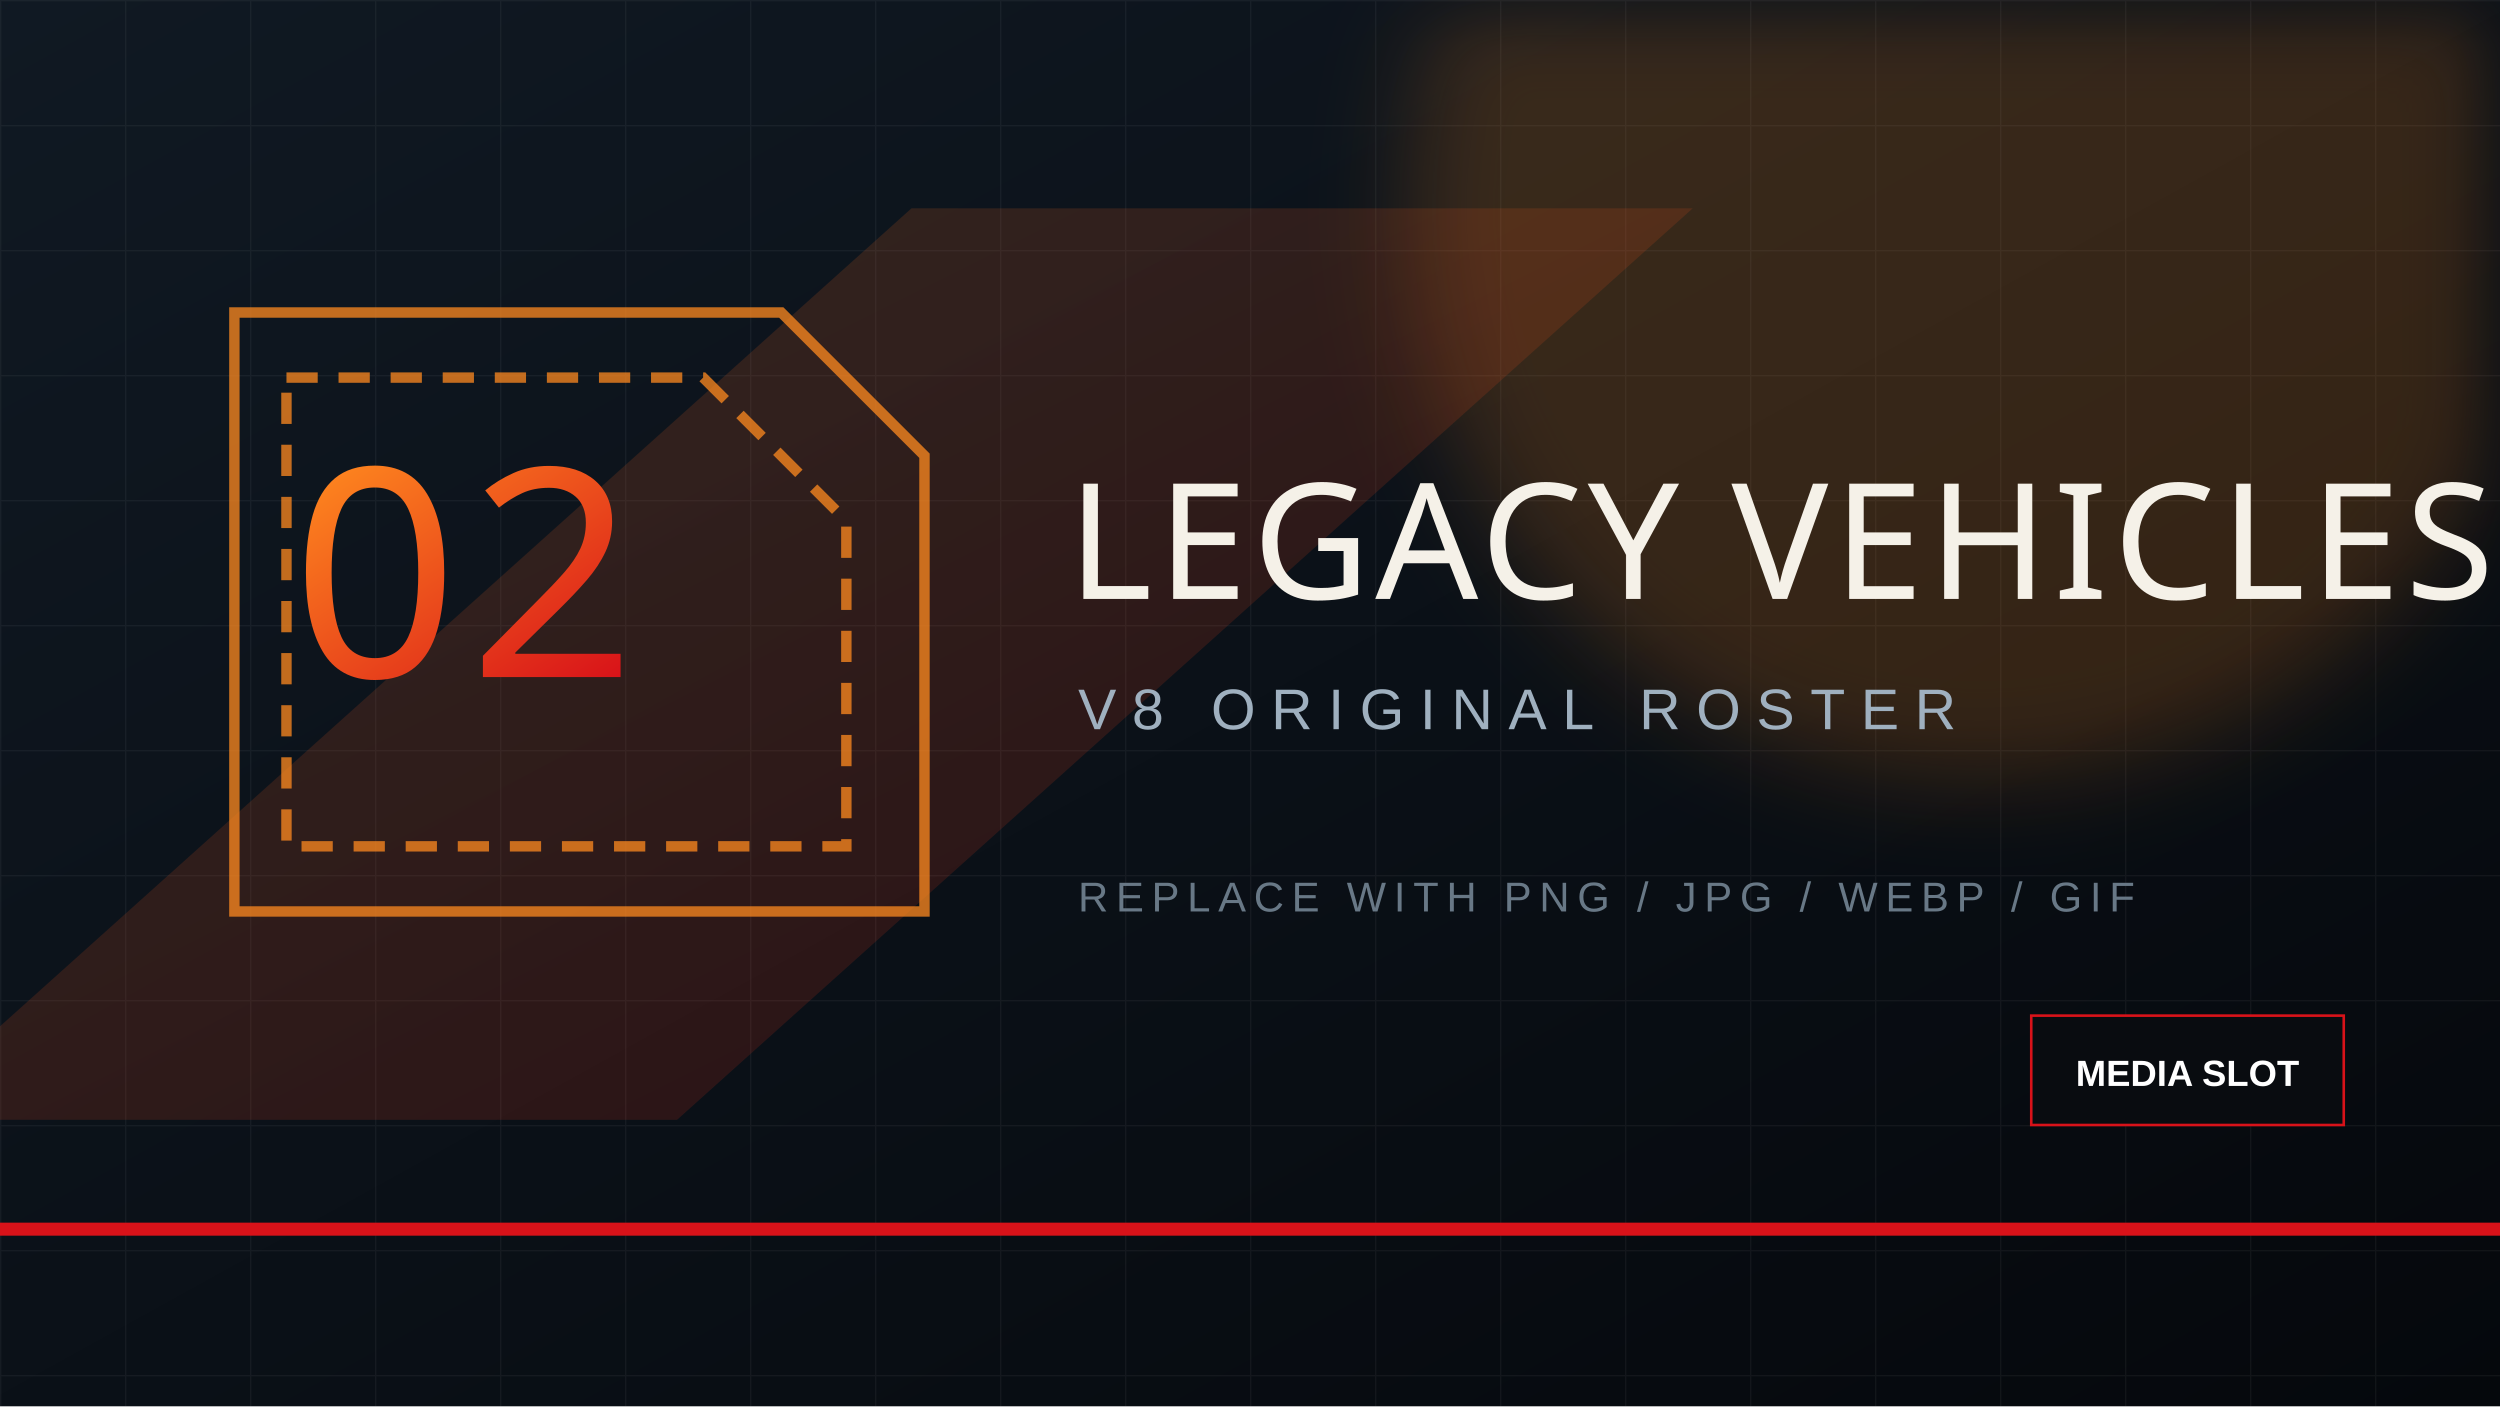
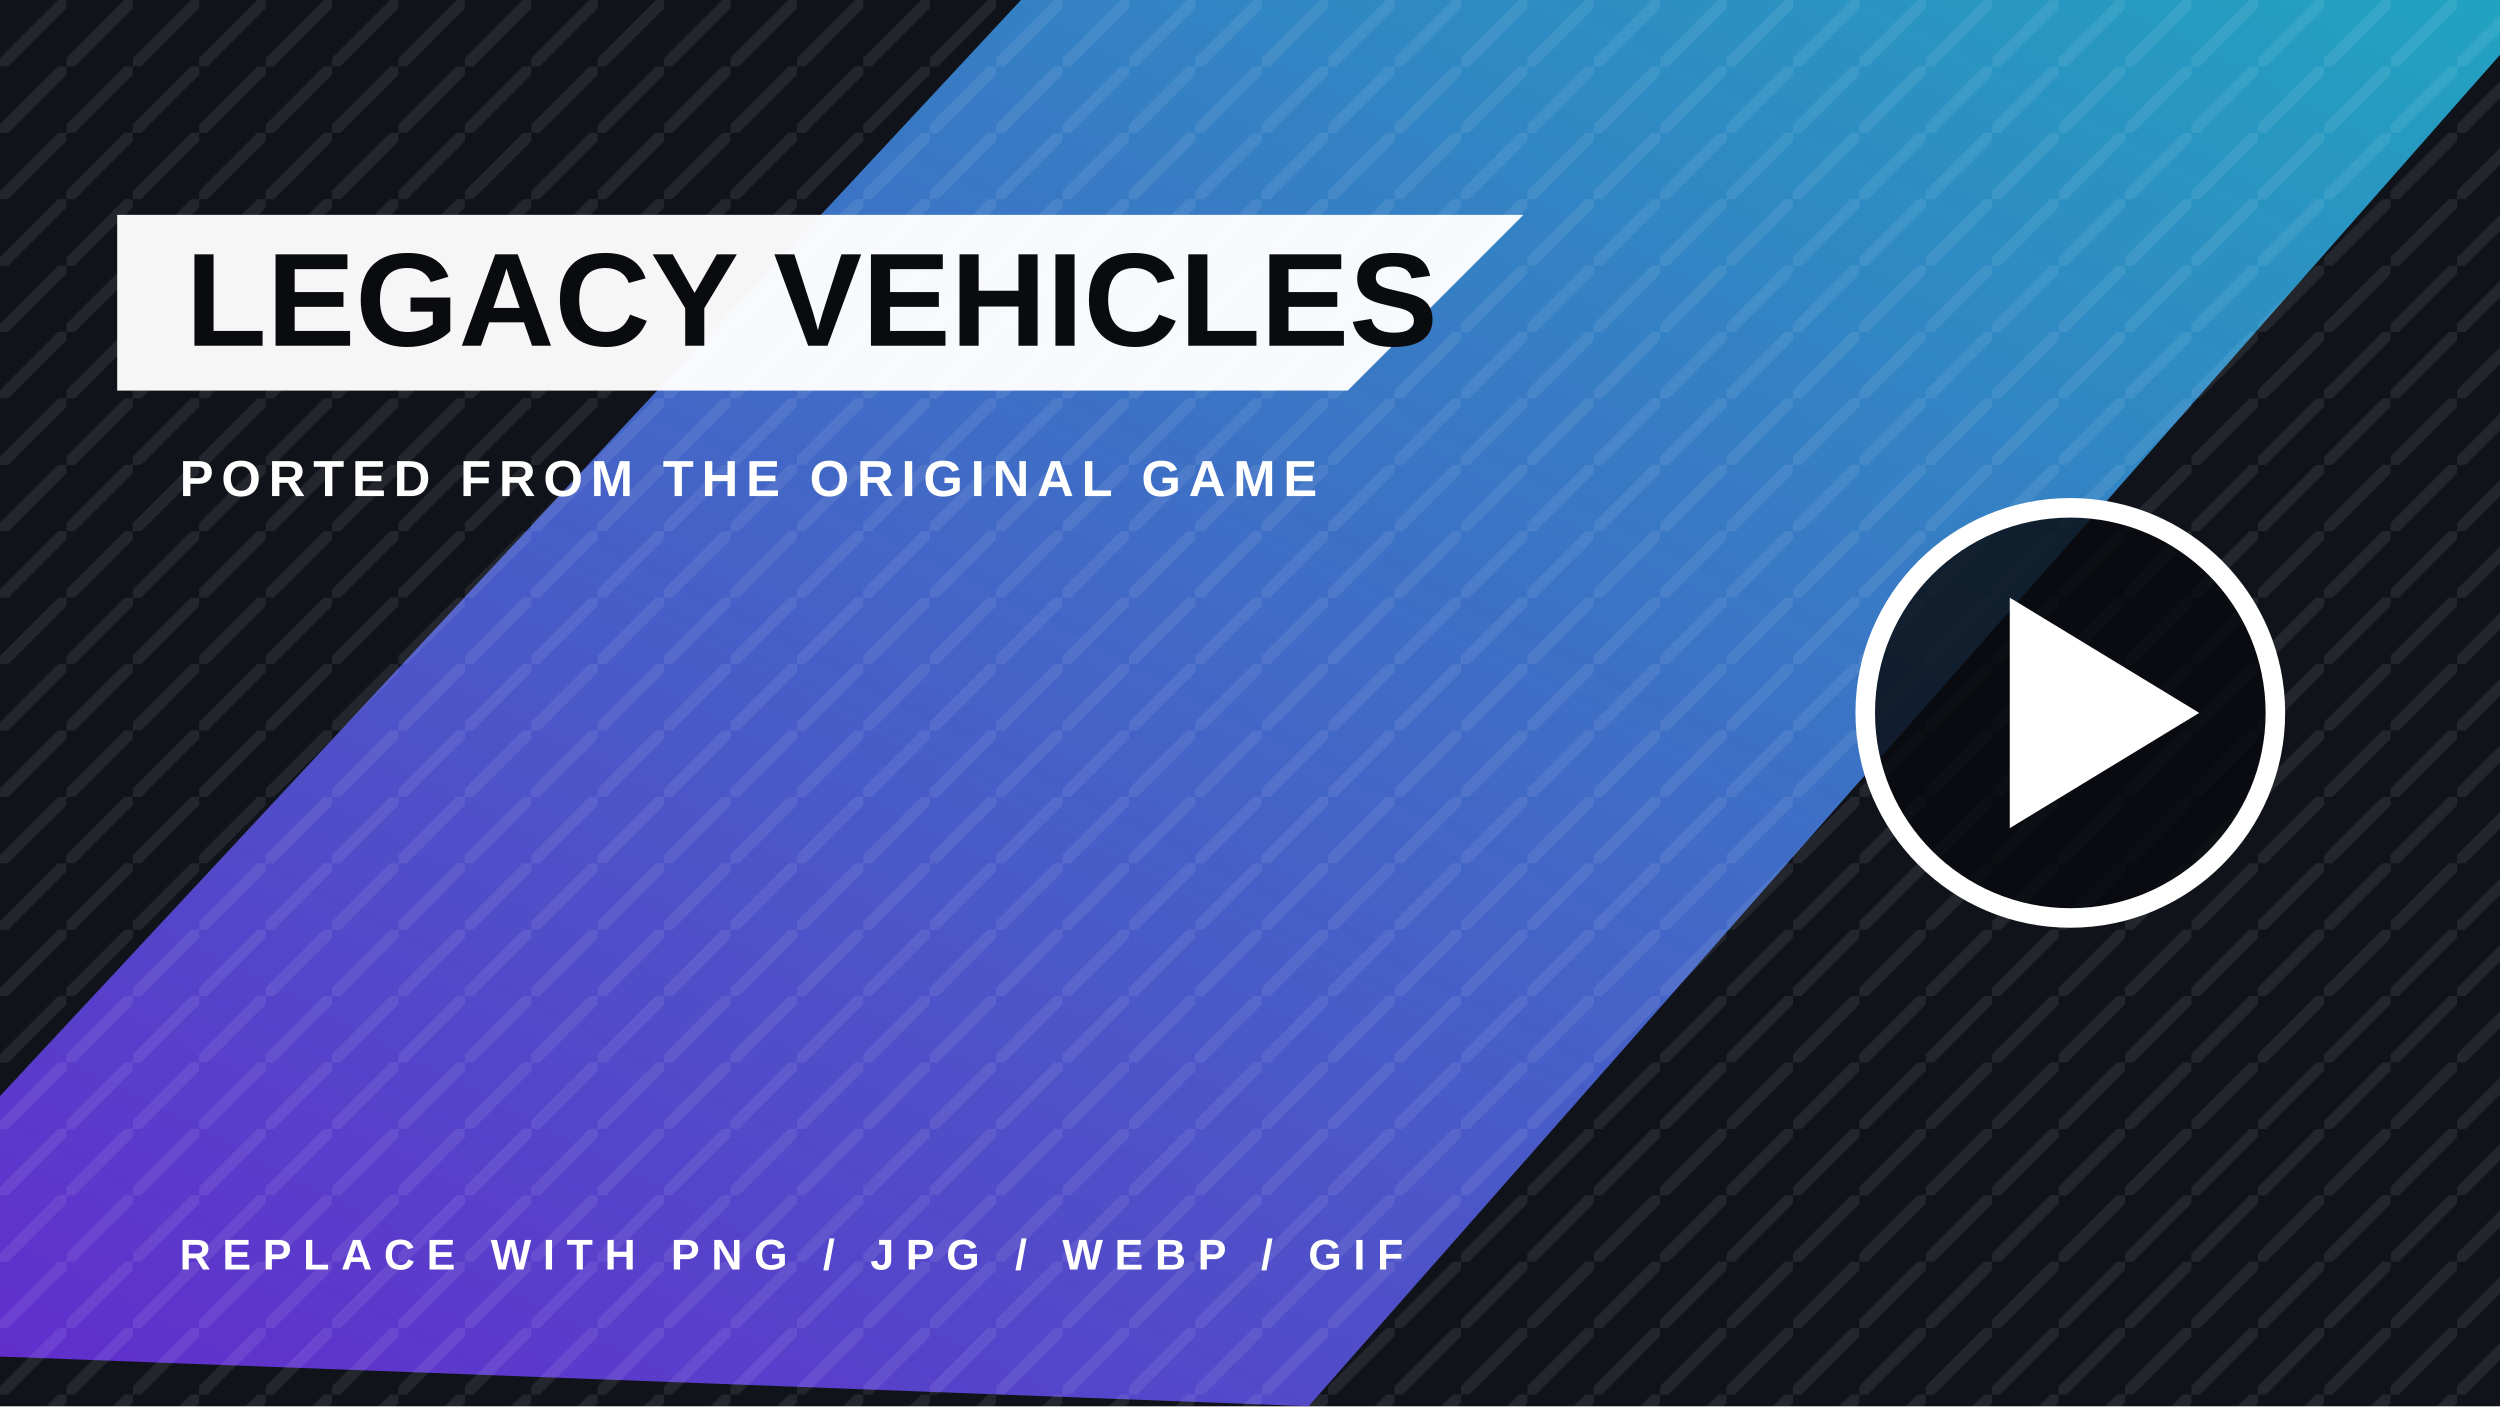
- <svg xmlns="http://www.w3.org/2000/svg" width="960" height="540" viewBox="0 0 960 540">
+ <svg xmlns="http://www.w3.org/2000/svg" viewBox="0 0 1280 720">
  <defs>
-     <linearGradient id="g" x1="0" y1="0" x2="1" y2="1">
-       <stop stop-color="#101923" />
-       <stop offset="1" stop-color="#05080c" />
+     <linearGradient id="g" x1="0" y1="1" x2="1" y2="0">
+       <stop stop-color="#7d2cff" />
+       <stop offset="1" stop-color="#22d3ee" />
    </linearGradient>
-     <linearGradient id="a" x1="0" y1="0" x2="1" y2="1">
-       <stop stop-color="#ff8a1f" />
-       <stop offset="1" stop-color="#d81219" />
-     </linearGradient>
-     <pattern id="grid" width="48" height="48" patternUnits="userSpaceOnUse">
-       <path d="M48 0H0V48" fill="none" stroke="#fff" stroke-opacity=".05" />
+     <pattern id="p" width="34" height="34" patternUnits="userSpaceOnUse">
+       <path d="M0 34L34 0" stroke="#fff" stroke-opacity=".08" stroke-width="6" />
    </pattern>
-     <filter id="glow">
-       <feGaussianBlur stdDeviation="18" />
-     </filter>
  </defs>
-   <rect width="960" height="540" fill="url(#g)" />
-   <rect width="960" height="540" fill="url(#grid)" />
-   <circle cx="760" cy="80" r="220" fill="#ff8a1f" opacity=".18" filter="url(#glow)" />
-   <path d="M-40 430L350 80h300L260 430z" fill="url(#a)" opacity=".16" />
-   <path d="M0 472H960" stroke="#d81219" stroke-width="5" />
-   <g fill="none" stroke="#ff8a1f" stroke-width="4" opacity=".75">
-     <path d="M90 120h210l55 55v175H90z" />
-     <path d="M110 145h160l55 55v125H110z" stroke-dasharray="12 8" />
-   </g>
-   <text x="112" y="260" font-family="Impact,Arial Black,sans-serif" font-size="112" fill="url(#a)" letter-spacing="4">02</text>
-   <text x="410" y="230" font-family="Impact,Arial Black,sans-serif" font-size="62" fill="#f5f1e8" letter-spacing="2">LEGACY VEHICLES</text>
-   <text x="414" y="280" font-family="Arial,sans-serif" font-size="22" fill="#9fb0bf" letter-spacing="6">V8 ORIGINAL ROSTER</text>
-   <text x="414" y="350" font-family="Arial,sans-serif" font-size="16" fill="#687886" letter-spacing="3">REPLACE WITH PNG / JPG / WEBP / GIF</text>
-   <g transform="translate(780 390)">
-     <rect width="120" height="42" fill="#090c10" stroke="#d81219" />
-     <text x="60" y="27" text-anchor="middle" font-family="Arial,sans-serif" font-weight="700" font-size="14" fill="#fff">MEDIA SLOT</text>
-   </g>
+   <rect width="1280" height="720" fill="#10131a" />
+   <path d="M-120 690L560 -40H1340L670 720Z" fill="url(#g)" opacity=".78" />
+   <rect width="1280" height="720" fill="url(#p)" />
+   <path d="M60 110H780L690 200H60Z" fill="#fff" opacity=".96" />
+   <text x="95" y="177" fill="#0a0b0e" font-family="Arial Black,Arial" font-size="68" font-weight="900">LEGACY VEHICLES</text>
+   <text x="92" y="254" fill="#fff" font-family="Arial, sans-serif" font-size="26" font-weight="700" letter-spacing="4">PORTED FROM THE ORIGINAL GAME</text>
+   <circle cx="1060" cy="365" r="105" fill="#080a0e" fill-opacity=".82" stroke="#fff" stroke-width="10" />
+   <path d="M1029 306L1126 365 1029 424Z" fill="#fff" />
+   <text x="92" y="650" fill="#fff" font-family="Arial, sans-serif" font-size="22" font-weight="700" letter-spacing="6">REPLACE WITH PNG / JPG / WEBP / GIF</text>
</svg>
